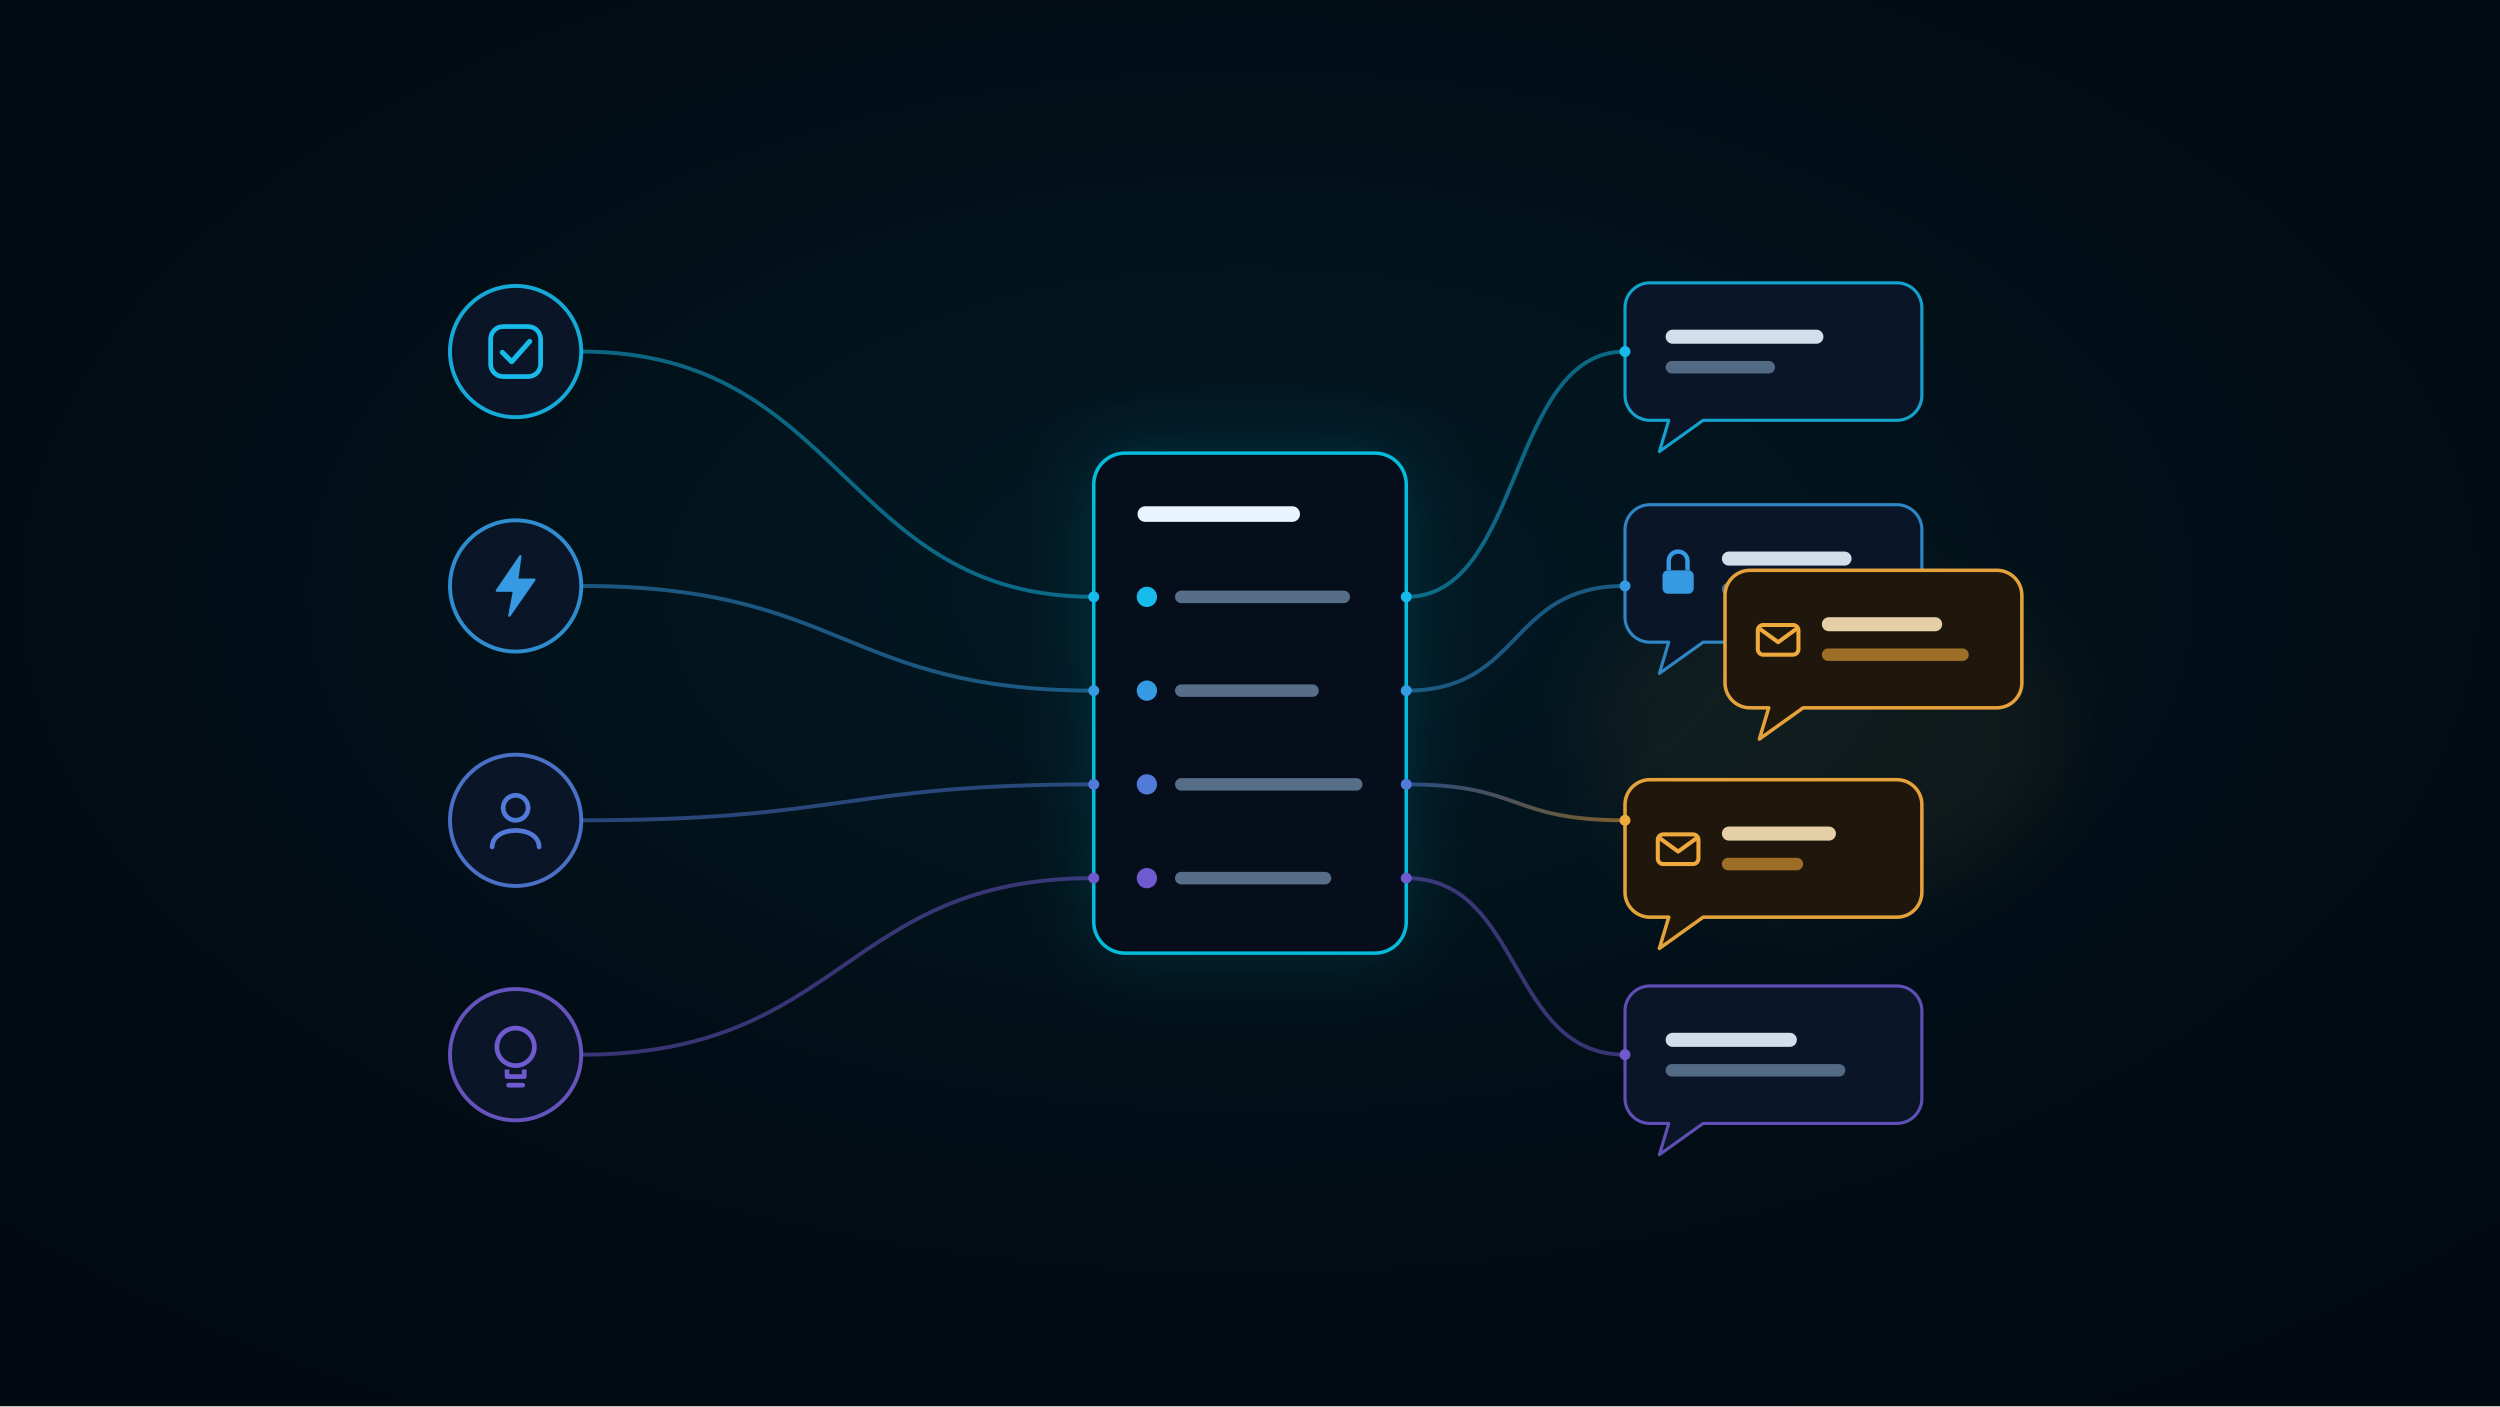
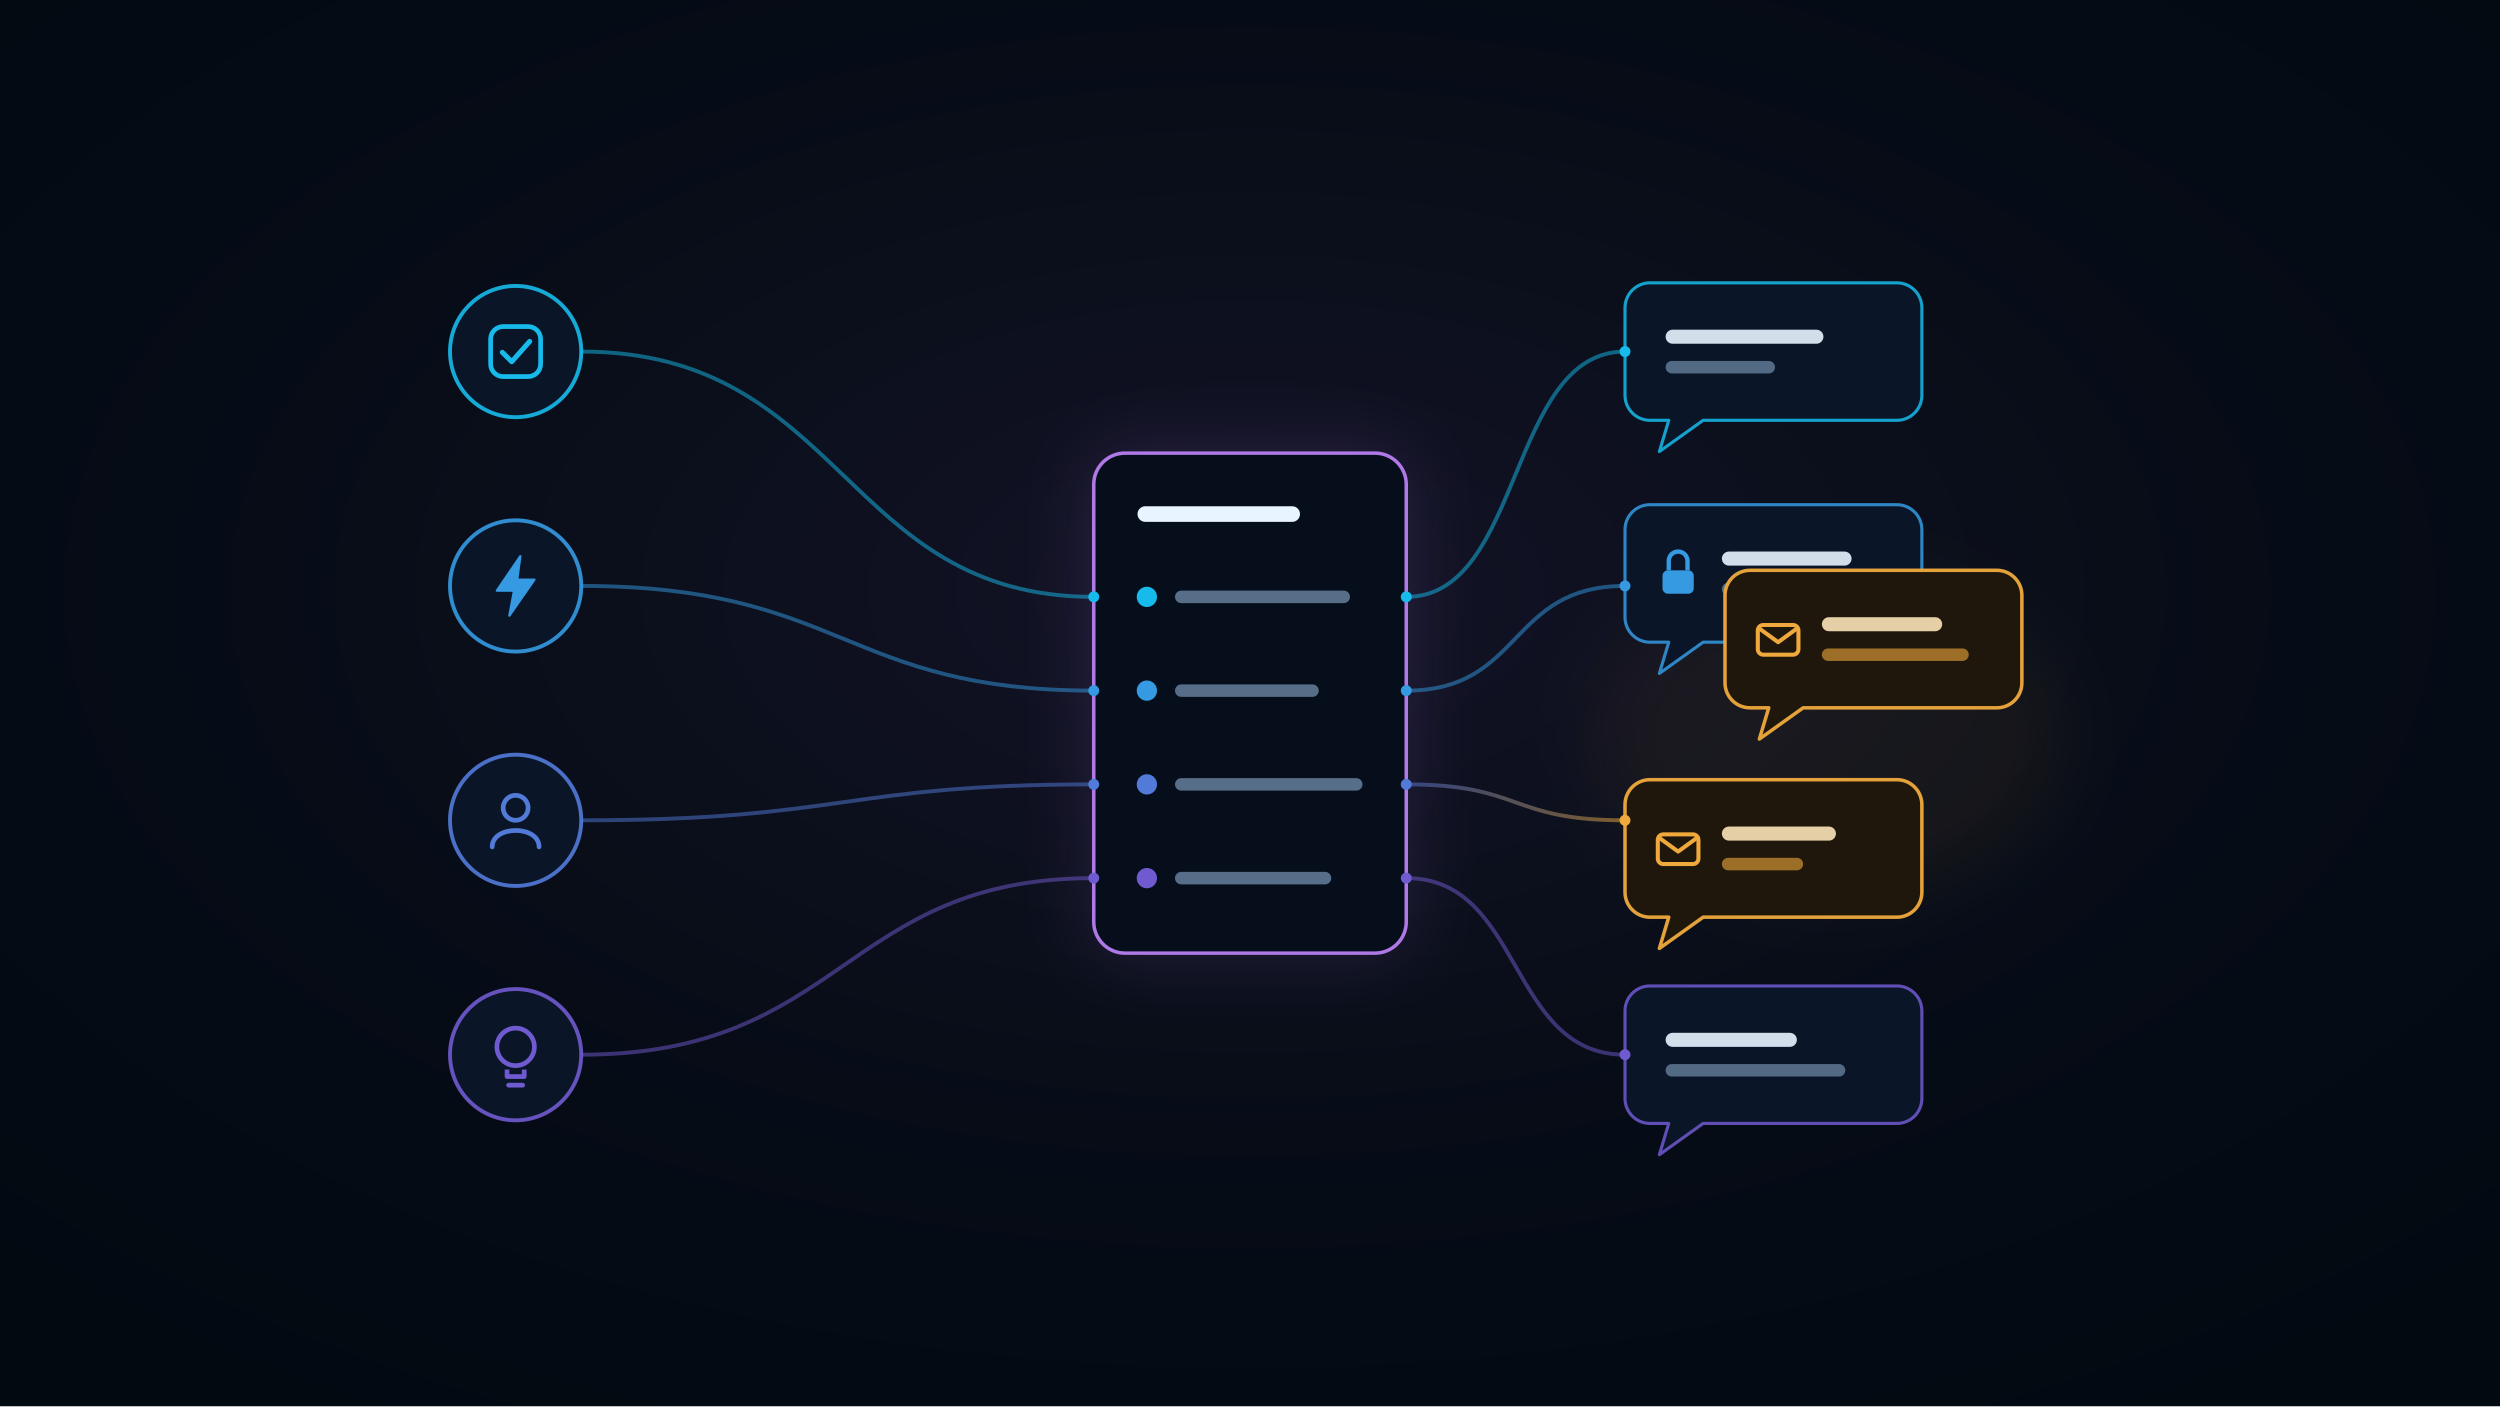
<svg xmlns="http://www.w3.org/2000/svg" width="1600" height="900" viewBox="0 0 1600 900">
  <defs>
    <radialGradient id="bcjWash" cx="50%" cy="42%" r="70%">
-       <stop offset="0%" stop-color="#05CEF0" stop-opacity="0.09" />
-       <stop offset="55%" stop-color="#05CEF0" stop-opacity="0.025" />
-       <stop offset="100%" stop-color="#05CEF0" stop-opacity="0" />
+       <stop offset="0%" stop-color="#C084FC" stop-opacity="0.09" />
+       <stop offset="55%" stop-color="#C084FC" stop-opacity="0.025" />
+       <stop offset="100%" stop-color="#C084FC" stop-opacity="0" />
    </radialGradient>
    <linearGradient id="bcjToCustomer" gradientUnits="userSpaceOnUse" x1="900" y1="0" x2="1040" y2="0">
      <stop offset="0%" stop-color="#527AD9" />
      <stop offset="100%" stop-color="#F0A93C" />
    </linearGradient>
    <filter id="bcjGlow" x="-80%" y="-80%" width="260%" height="260%">
      <feGaussianBlur stdDeviation="22" />
    </filter>
  </defs>
  <rect width="1600" height="900" fill="#020911" />
  <rect width="1600" height="900" fill="url(#bcjWash)" />
-   <rect x="700" y="290" width="200" height="320" rx="20" fill="#05CEF0" opacity="0.15" filter="url(#bcjGlow)" />
+   <rect x="700" y="290" width="200" height="320" rx="20" fill="#C084FC" opacity="0.15" filter="url(#bcjGlow)" />
  <ellipse cx="1170" cy="470" rx="150" ry="105" fill="#F0A93C" opacity="0.06" filter="url(#bcjGlow)" />
  <g fill="none" stroke-width="2.5" stroke-opacity="0.5">
    <path d="M372,225 C540,225 540,382 700,382" stroke="#17BBEB" />
    <path d="M900,382 C975,382 965,225 1040,225" stroke="#17BBEB" />
    <path d="M372,375 C540,375 540,442 700,442" stroke="#359AE2" />
    <path d="M900,442 C975,442 965,375 1040,375" stroke="#359AE2" />
    <path d="M372,525 C540,525 540,502 700,502" stroke="#527AD9" />
    <path d="M900,502 C975,502 965,525 1040,525" stroke="url(#bcjToCustomer)" />
    <path d="M372,675 C540,675 540,562 700,562" stroke="#705AD0" />
    <path d="M900,562 C975,562 965,675 1040,675" stroke="#705AD0" />
  </g>
  <g>
    <circle cx="330" cy="225" r="42" fill="#0A1628" stroke="#17BBEB" stroke-opacity="0.9" stroke-width="2.5" />
    <rect x="314" y="209" width="32" height="32" rx="8" fill="none" stroke="#17BBEB" stroke-width="3" />
    <path d="M321.5,225.5 L327.5,231.5 L339,218.5" fill="none" stroke="#17BBEB" stroke-width="3.2" stroke-linecap="round" stroke-linejoin="round" />
  </g>
  <g>
    <circle cx="330" cy="375" r="42" fill="#0A1628" stroke="#359AE2" stroke-opacity="0.9" stroke-width="2.5" />
    <polygon points="333,356 318,378 329,378 326,394 342,371 331,371" fill="#359AE2" stroke="#359AE2" stroke-width="1.5" stroke-linejoin="round" />
  </g>
  <g>
    <circle cx="330" cy="525" r="42" fill="#0A1628" stroke="#527AD9" stroke-opacity="0.9" stroke-width="2.5" />
    <circle cx="330" cy="517" r="8" fill="none" stroke="#527AD9" stroke-width="3" />
    <path d="M315,542 C315,528 345,528 345,542" fill="none" stroke="#527AD9" stroke-width="3" stroke-linecap="round" />
  </g>
  <g>
    <circle cx="330" cy="675" r="42" fill="#0A1628" stroke="#705AD0" stroke-opacity="0.9" stroke-width="2.5" />
    <circle cx="330" cy="670" r="12" fill="none" stroke="#705AD0" stroke-width="3" />
    <path d="M324.5,684.5 L324.5,689 L335.5,689 L335.5,684.5" fill="none" stroke="#705AD0" stroke-width="3" stroke-linejoin="round" />
    <line x1="325.5" y1="694.5" x2="334.5" y2="694.5" stroke="#705AD0" stroke-width="3" stroke-linecap="round" />
  </g>
  <g>
-     <rect x="700" y="290" width="200" height="320" rx="20" fill="#060E1C" stroke="#05CEF0" stroke-opacity="0.9" stroke-width="2.25" />
+     <rect x="700" y="290" width="200" height="320" rx="20" fill="#060E1C" stroke="#C084FC" stroke-opacity="0.9" stroke-width="2.25" />
    <rect x="728" y="324" width="104" height="10" rx="5" fill="#E8F4FF" />
    <circle cx="734" cy="382" r="6.5" fill="#17BBEB" />
    <rect x="752" y="378" width="112" height="8" rx="4" fill="#6B86A4" opacity="0.8" />
    <circle cx="700" cy="382" r="3.5" fill="#17BBEB" />
    <circle cx="900" cy="382" r="3.5" fill="#17BBEB" />
    <circle cx="734" cy="442" r="6.5" fill="#359AE2" />
    <rect x="752" y="438" width="92" height="8" rx="4" fill="#6B86A4" opacity="0.8" />
    <circle cx="700" cy="442" r="3.5" fill="#359AE2" />
    <circle cx="900" cy="442" r="3.5" fill="#359AE2" />
    <circle cx="734" cy="502" r="6.5" fill="#527AD9" />
    <rect x="752" y="498" width="120" height="8" rx="4" fill="#6B86A4" opacity="0.8" />
    <circle cx="700" cy="502" r="3.5" fill="#527AD9" />
    <circle cx="900" cy="502" r="3.5" fill="#527AD9" />
    <circle cx="734" cy="562" r="6.5" fill="#705AD0" />
    <rect x="752" y="558" width="100" height="8" rx="4" fill="#6B86A4" opacity="0.8" />
    <circle cx="700" cy="562" r="3.5" fill="#705AD0" />
    <circle cx="900" cy="562" r="3.5" fill="#705AD0" />
  </g>
  <g>
    <path d="M1056,181.0 H1214 A16,16 0 0 1 1230,197.0 V253.0 A16,16 0 0 1 1214,269.0 H1090 L1062,289.0 L1068,269.0 H1056 A16,16 0 0 1 1040,253.0 V197.0 A16,16 0 0 1 1056,181.0 Z" fill="#0A1628" stroke="#17BBEB" stroke-opacity="0.85" stroke-width="2" stroke-linejoin="round" />
    <rect x="1066" y="211.0" width="101" height="9" rx="4.5" fill="#E8F4FF" opacity="0.9" />
    <rect x="1066" y="231.0" width="70" height="8" rx="4" fill="#6B86A4" opacity="0.75" />
  </g>
  <g>
    <path d="M1056,323.0 H1214 A16,16 0 0 1 1230,339.0 V395.0 A16,16 0 0 1 1214,411.0 H1090 L1062,431.0 L1068,411.0 H1056 A16,16 0 0 1 1040,395.0 V339.0 A16,16 0 0 1 1056,323.0 Z" fill="#0A1628" stroke="#359AE2" stroke-opacity="0.85" stroke-width="2" stroke-linejoin="round" />
    <rect x="1064" y="365.0" width="20" height="15" rx="3.5" fill="#359AE2" />
    <path d="M1068,365.0 V359.0 A6,6 0 0 1 1080,359.0 V365.0" fill="none" stroke="#359AE2" stroke-width="2.8" />
    <rect x="1102" y="353.0" width="83" height="9" rx="4.5" fill="#E8F4FF" opacity="0.9" />
    <rect x="1102" y="373.0" width="57" height="8" rx="4" fill="#6B86A4" opacity="0.75" />
    <path d="M1120,365.0 H1278 A16,16 0 0 1 1294,381.0 V437.0 A16,16 0 0 1 1278,453.0 H1154 L1126,473.0 L1132,453.0 H1120 A16,16 0 0 1 1104,437.0 V381.0 A16,16 0 0 1 1120,365.0 Z" fill="#1F170B" stroke="#F0A93C" stroke-opacity="0.95" stroke-width="2.25" stroke-linejoin="round" />
    <rect x="1125" y="400.0" width="26" height="19" rx="3.5" fill="none" stroke="#F0A93C" stroke-width="2.6" />
    <path d="M1127,403.0 L1138,411.0 L1149,403.0" fill="none" stroke="#F0A93C" stroke-width="2.6" stroke-linejoin="round" stroke-linecap="round" />
    <rect x="1166" y="395.0" width="77" height="9" rx="4.5" fill="#FBE3B8" opacity="0.9" />
    <rect x="1166" y="415.0" width="94" height="8" rx="4" fill="#F0A93C" opacity="0.6" />
  </g>
  <g>
    <g transform="translate(0,8)">
      <path d="M1056,491.0 H1214 A16,16 0 0 1 1230,507.0 V563.0 A16,16 0 0 1 1214,579.0 H1090 L1062,599.0 L1068,579.0 H1056 A16,16 0 0 1 1040,563.0 V507.0 A16,16 0 0 1 1056,491.0 Z" fill="#1F170B" stroke="#F0A93C" stroke-opacity="0.95" stroke-width="2.25" stroke-linejoin="round" />
      <rect x="1061" y="526.0" width="26" height="19" rx="3.5" fill="none" stroke="#F0A93C" stroke-width="2.6" />
      <path d="M1063,529.0 L1074,537.0 L1085,529.0" fill="none" stroke="#F0A93C" stroke-width="2.6" stroke-linejoin="round" stroke-linecap="round" />
      <rect x="1102" y="521.0" width="73" height="9" rx="4.5" fill="#FBE3B8" opacity="0.9" />
      <rect x="1102" y="541.0" width="52" height="8" rx="4" fill="#F0A93C" opacity="0.6" />
    </g>
  </g>
  <g>
    <path d="M1056,631.0 H1214 A16,16 0 0 1 1230,647.0 V703.0 A16,16 0 0 1 1214,719.0 H1090 L1062,739.0 L1068,719.0 H1056 A16,16 0 0 1 1040,703.0 V647.0 A16,16 0 0 1 1056,631.0 Z" fill="#0A1628" stroke="#705AD0" stroke-opacity="0.85" stroke-width="2" stroke-linejoin="round" />
    <rect x="1066" y="661.0" width="84" height="9" rx="4.5" fill="#E8F4FF" opacity="0.9" />
    <rect x="1066" y="681.0" width="115" height="8" rx="4" fill="#6B86A4" opacity="0.75" />
  </g>
  <circle cx="1040" cy="225" r="3.5" fill="#17BBEB" />
  <circle cx="1040" cy="375" r="3.5" fill="#359AE2" />
  <circle cx="1040" cy="525" r="3.5" fill="#F0A93C" />
  <circle cx="1040" cy="675" r="3.5" fill="#705AD0" />
</svg>
